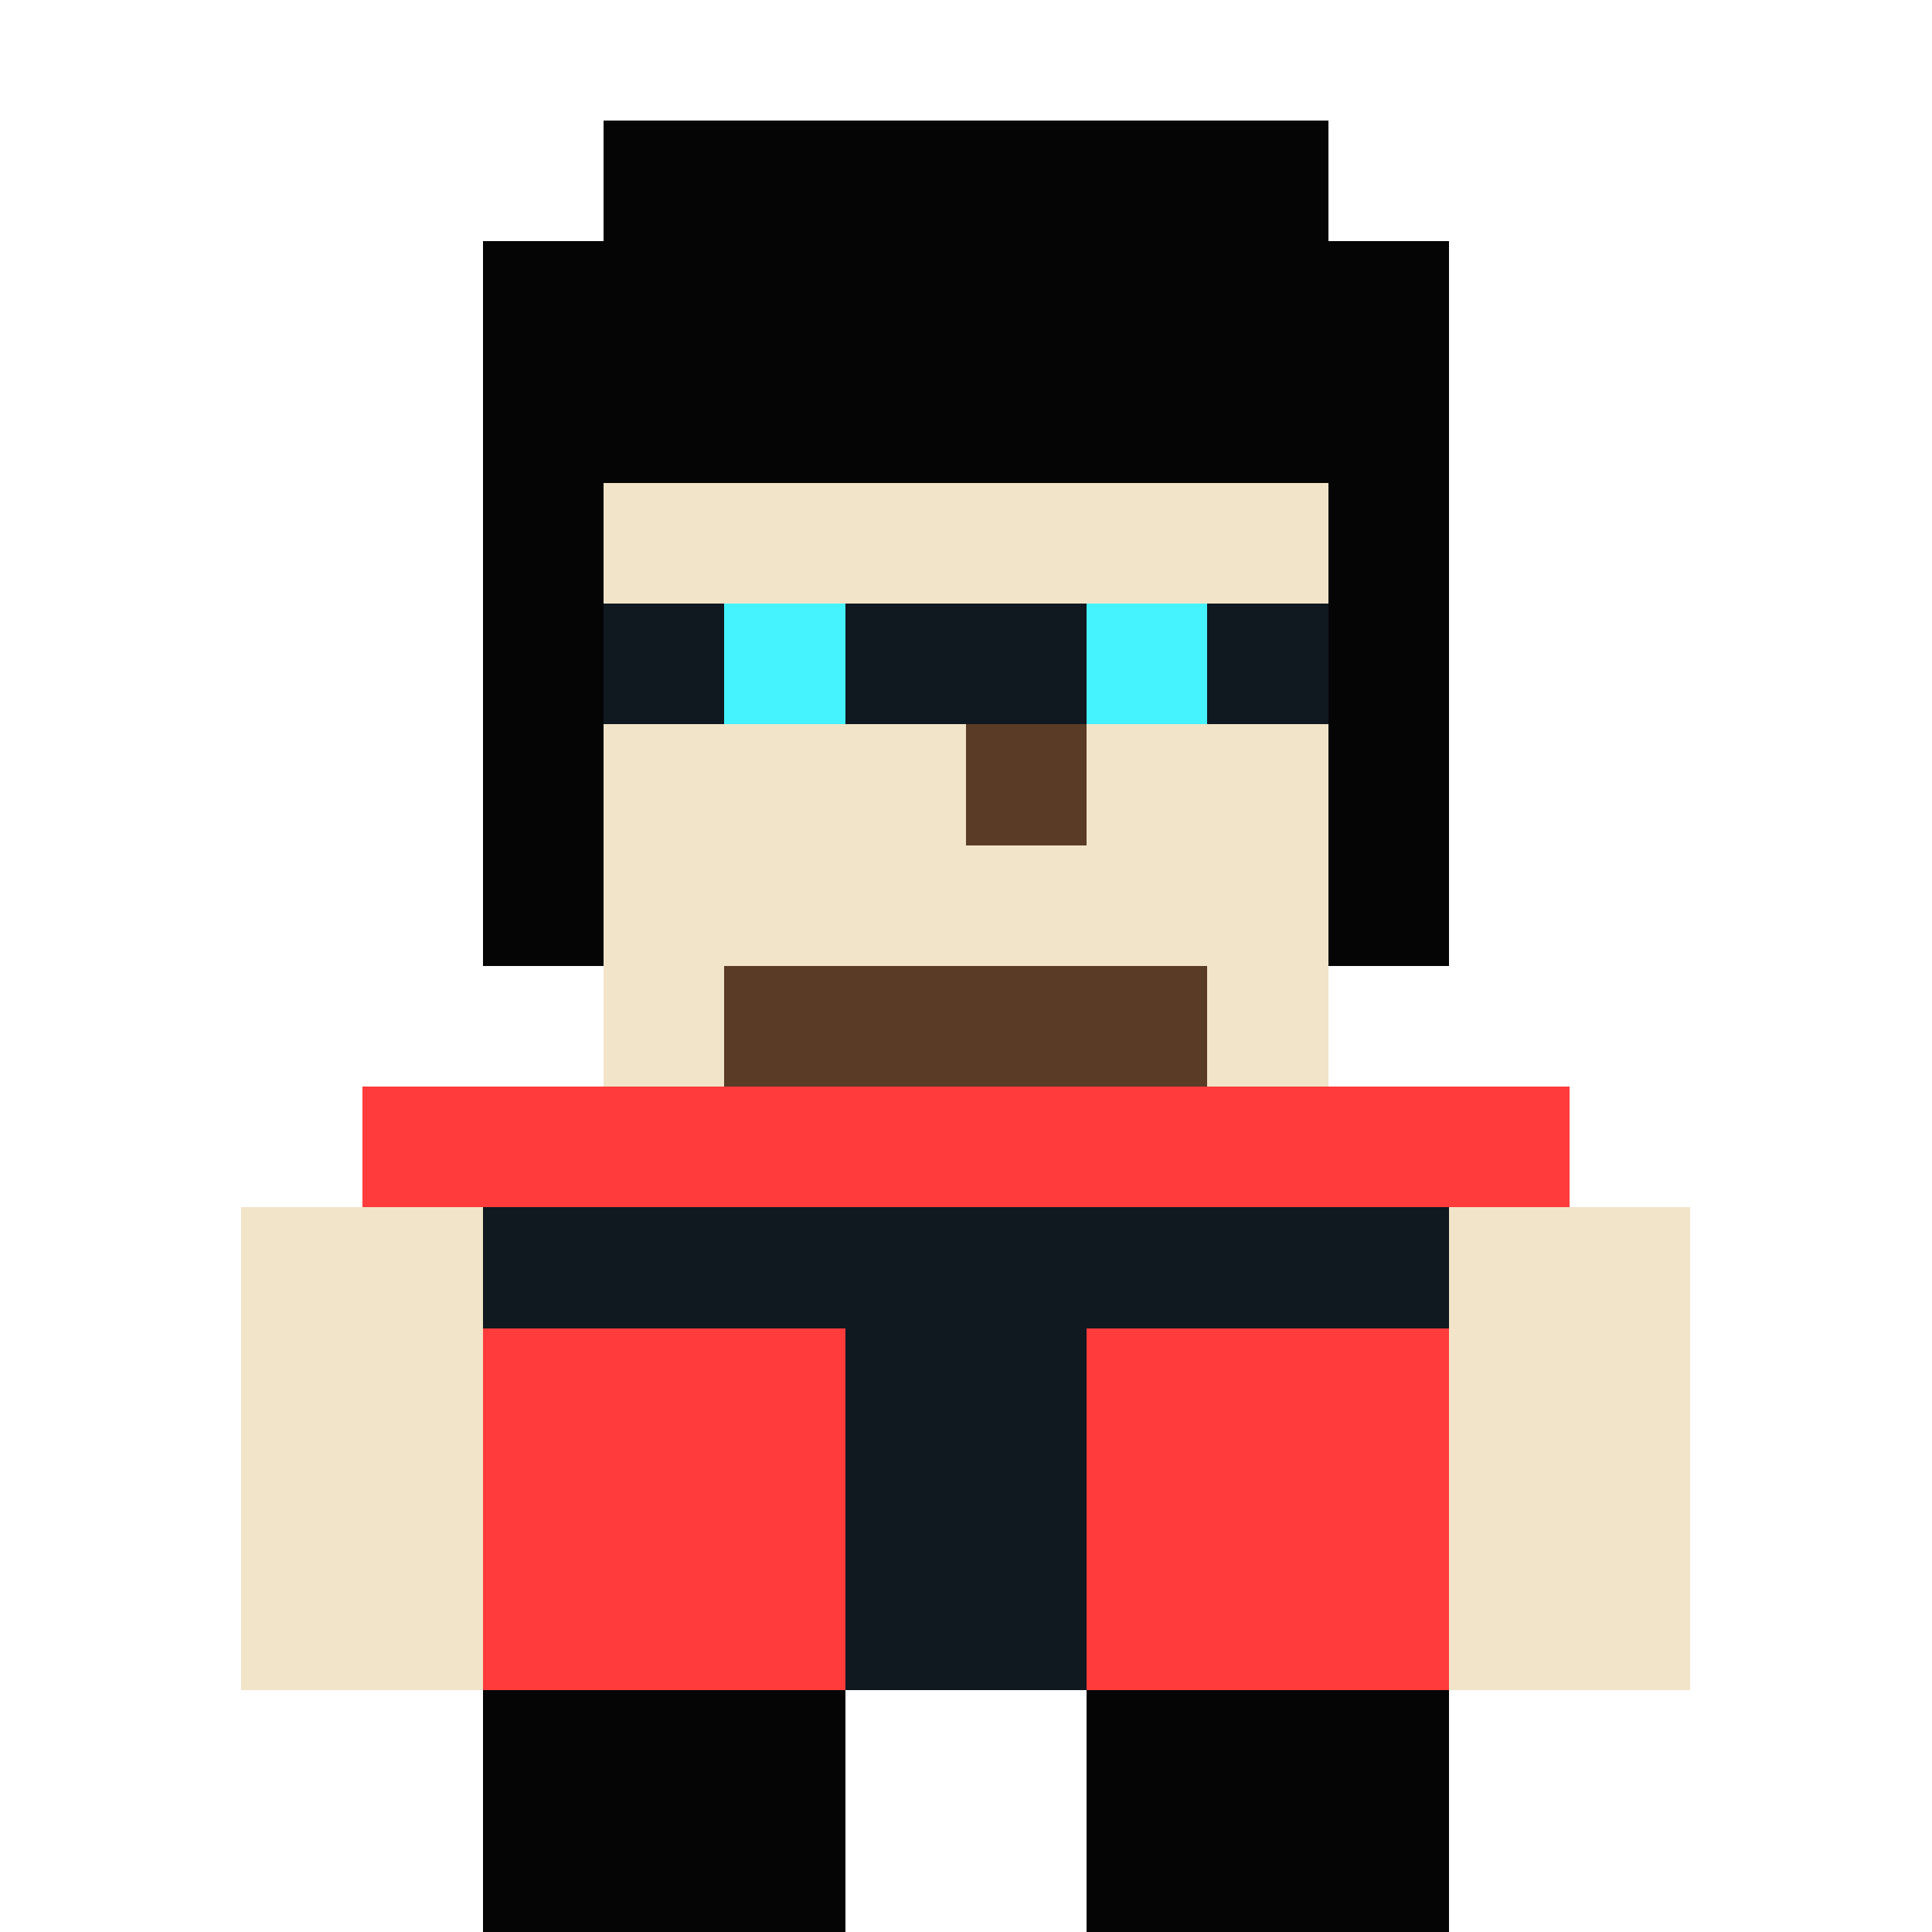
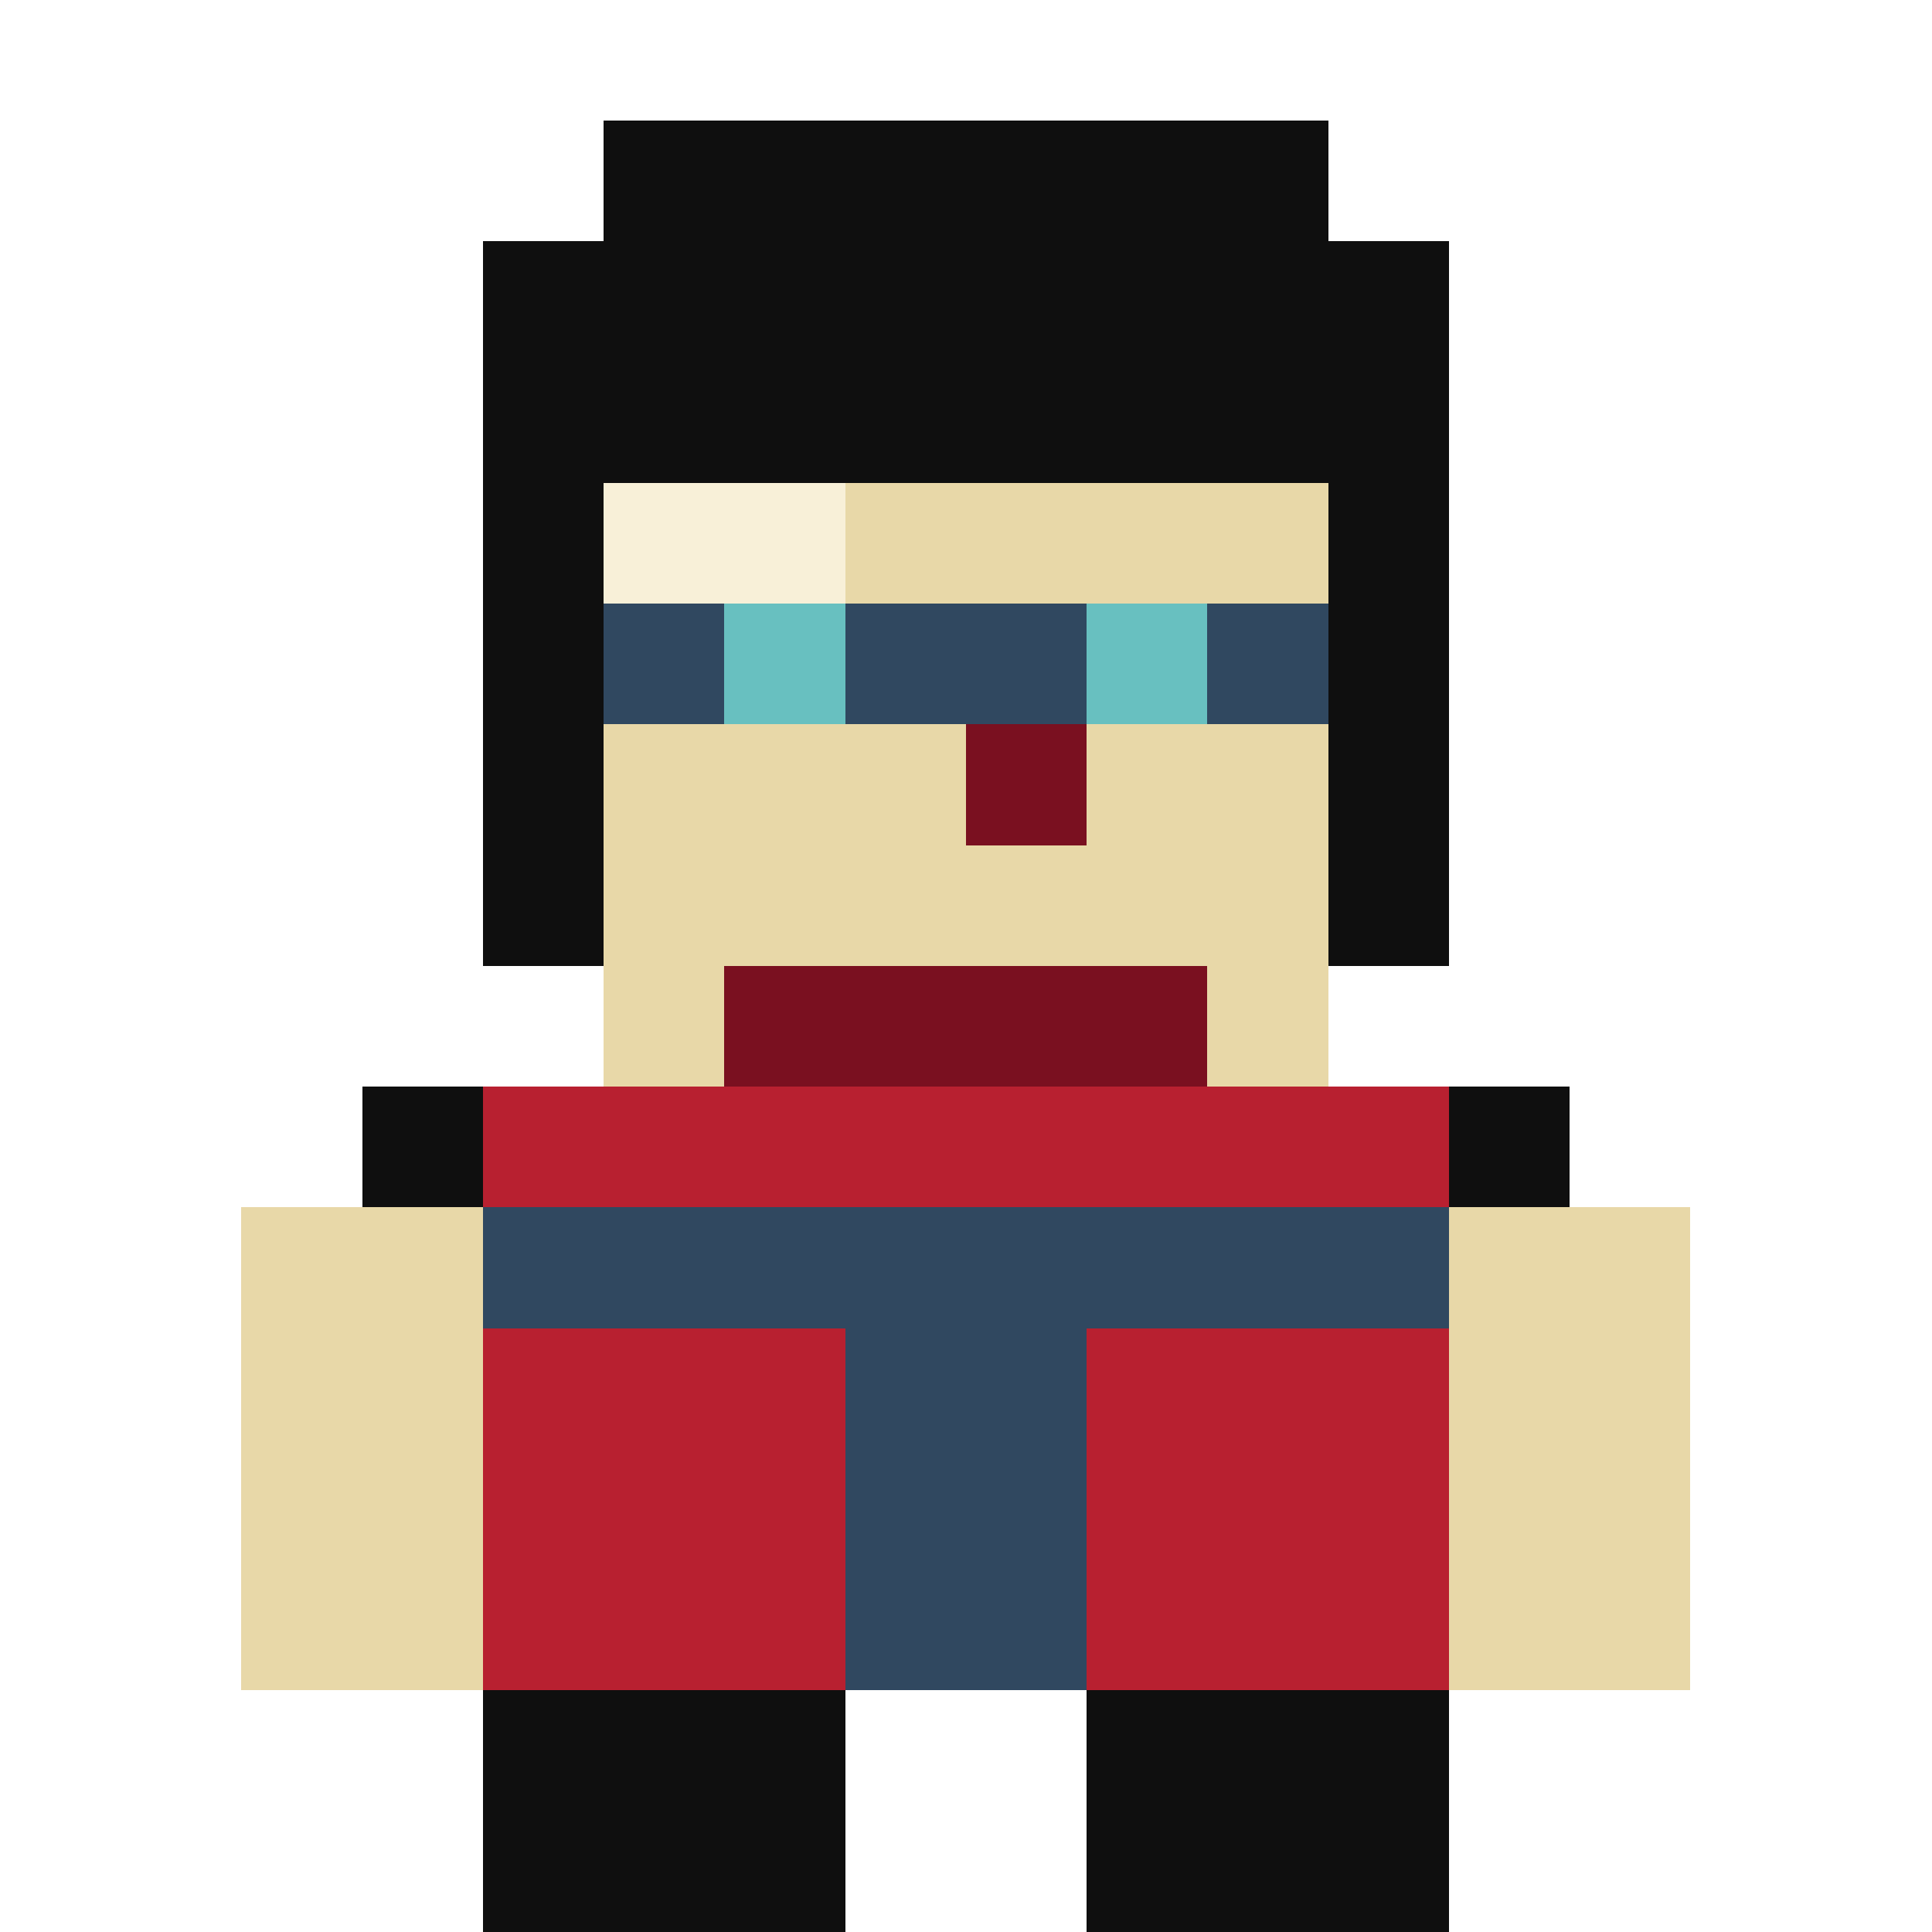
<svg xmlns="http://www.w3.org/2000/svg" width="16" height="16" shape-rendering="crispEdges">
  <rect width="16" height="16" fill="none" />
-   <rect x="5" y="1" width="6" height="1" fill="#050505" />
-   <rect x="4" y="2" width="8" height="2" fill="#050505" />
-   <rect x="4" y="4" width="1" height="4" fill="#050505" />
-   <rect x="11" y="4" width="1" height="4" fill="#050505" />
-   <rect x="5" y="4" width="6" height="5" fill="#F2E4C8" />
-   <rect x="5" y="5" width="6" height="1" fill="#101820" />
-   <rect x="6" y="5" width="1" height="1" fill="#45F3FF" />
-   <rect x="9" y="5" width="1" height="1" fill="#45F3FF" />
-   <rect x="8" y="6" width="1" height="1" fill="#5A3B25" />
-   <rect x="6" y="8" width="4" height="1" fill="#5A3B25" />
-   <rect x="3" y="9" width="10" height="5" fill="#FF3B3B" />
-   <rect x="4" y="10" width="8" height="1" fill="#101820" />
-   <rect x="7" y="11" width="2" height="3" fill="#101820" />
-   <rect x="2" y="10" width="2" height="4" fill="#F2E4C8" />
-   <rect x="12" y="10" width="2" height="4" fill="#F2E4C8" />
-   <rect x="4" y="14" width="3" height="2" fill="#050505" />
-   <rect x="9" y="14" width="3" height="2" fill="#050505" />
+   <rect x="5" y="1" width="6" height="1" fill="#0F0F0F" />
+   <rect x="4" y="2" width="8" height="2" fill="#0F0F0F" />
+   <rect x="4" y="4" width="1" height="4" fill="#0F0F0F" />
+   <rect x="11" y="4" width="1" height="4" fill="#0F0F0F" />
+   <rect x="5" y="4" width="6" height="5" fill="#E8D8A8" />
+   <rect x="5" y="4" width="2" height="1" fill="#F8F0D8" />
+   <rect x="5" y="5" width="6" height="1" fill="#304860" />
+   <rect x="6" y="5" width="1" height="1" fill="#68C0C0" />
+   <rect x="9" y="5" width="1" height="1" fill="#68C0C0" />
+   <rect x="8" y="6" width="1" height="1" fill="#7A1020" />
+   <rect x="6" y="8" width="4" height="1" fill="#7A1020" />
+   <rect x="3" y="9" width="10" height="5" fill="#0F0F0F" />
+   <rect x="4" y="9" width="8" height="5" fill="#B82030" />
+   <rect x="4" y="10" width="8" height="1" fill="#304860" />
+   <rect x="7" y="11" width="2" height="3" fill="#304860" />
+   <rect x="2" y="10" width="2" height="4" fill="#E8D8A8" />
+   <rect x="12" y="10" width="2" height="4" fill="#E8D8A8" />
+   <rect x="4" y="14" width="3" height="2" fill="#0F0F0F" />
+   <rect x="9" y="14" width="3" height="2" fill="#0F0F0F" />
</svg>
